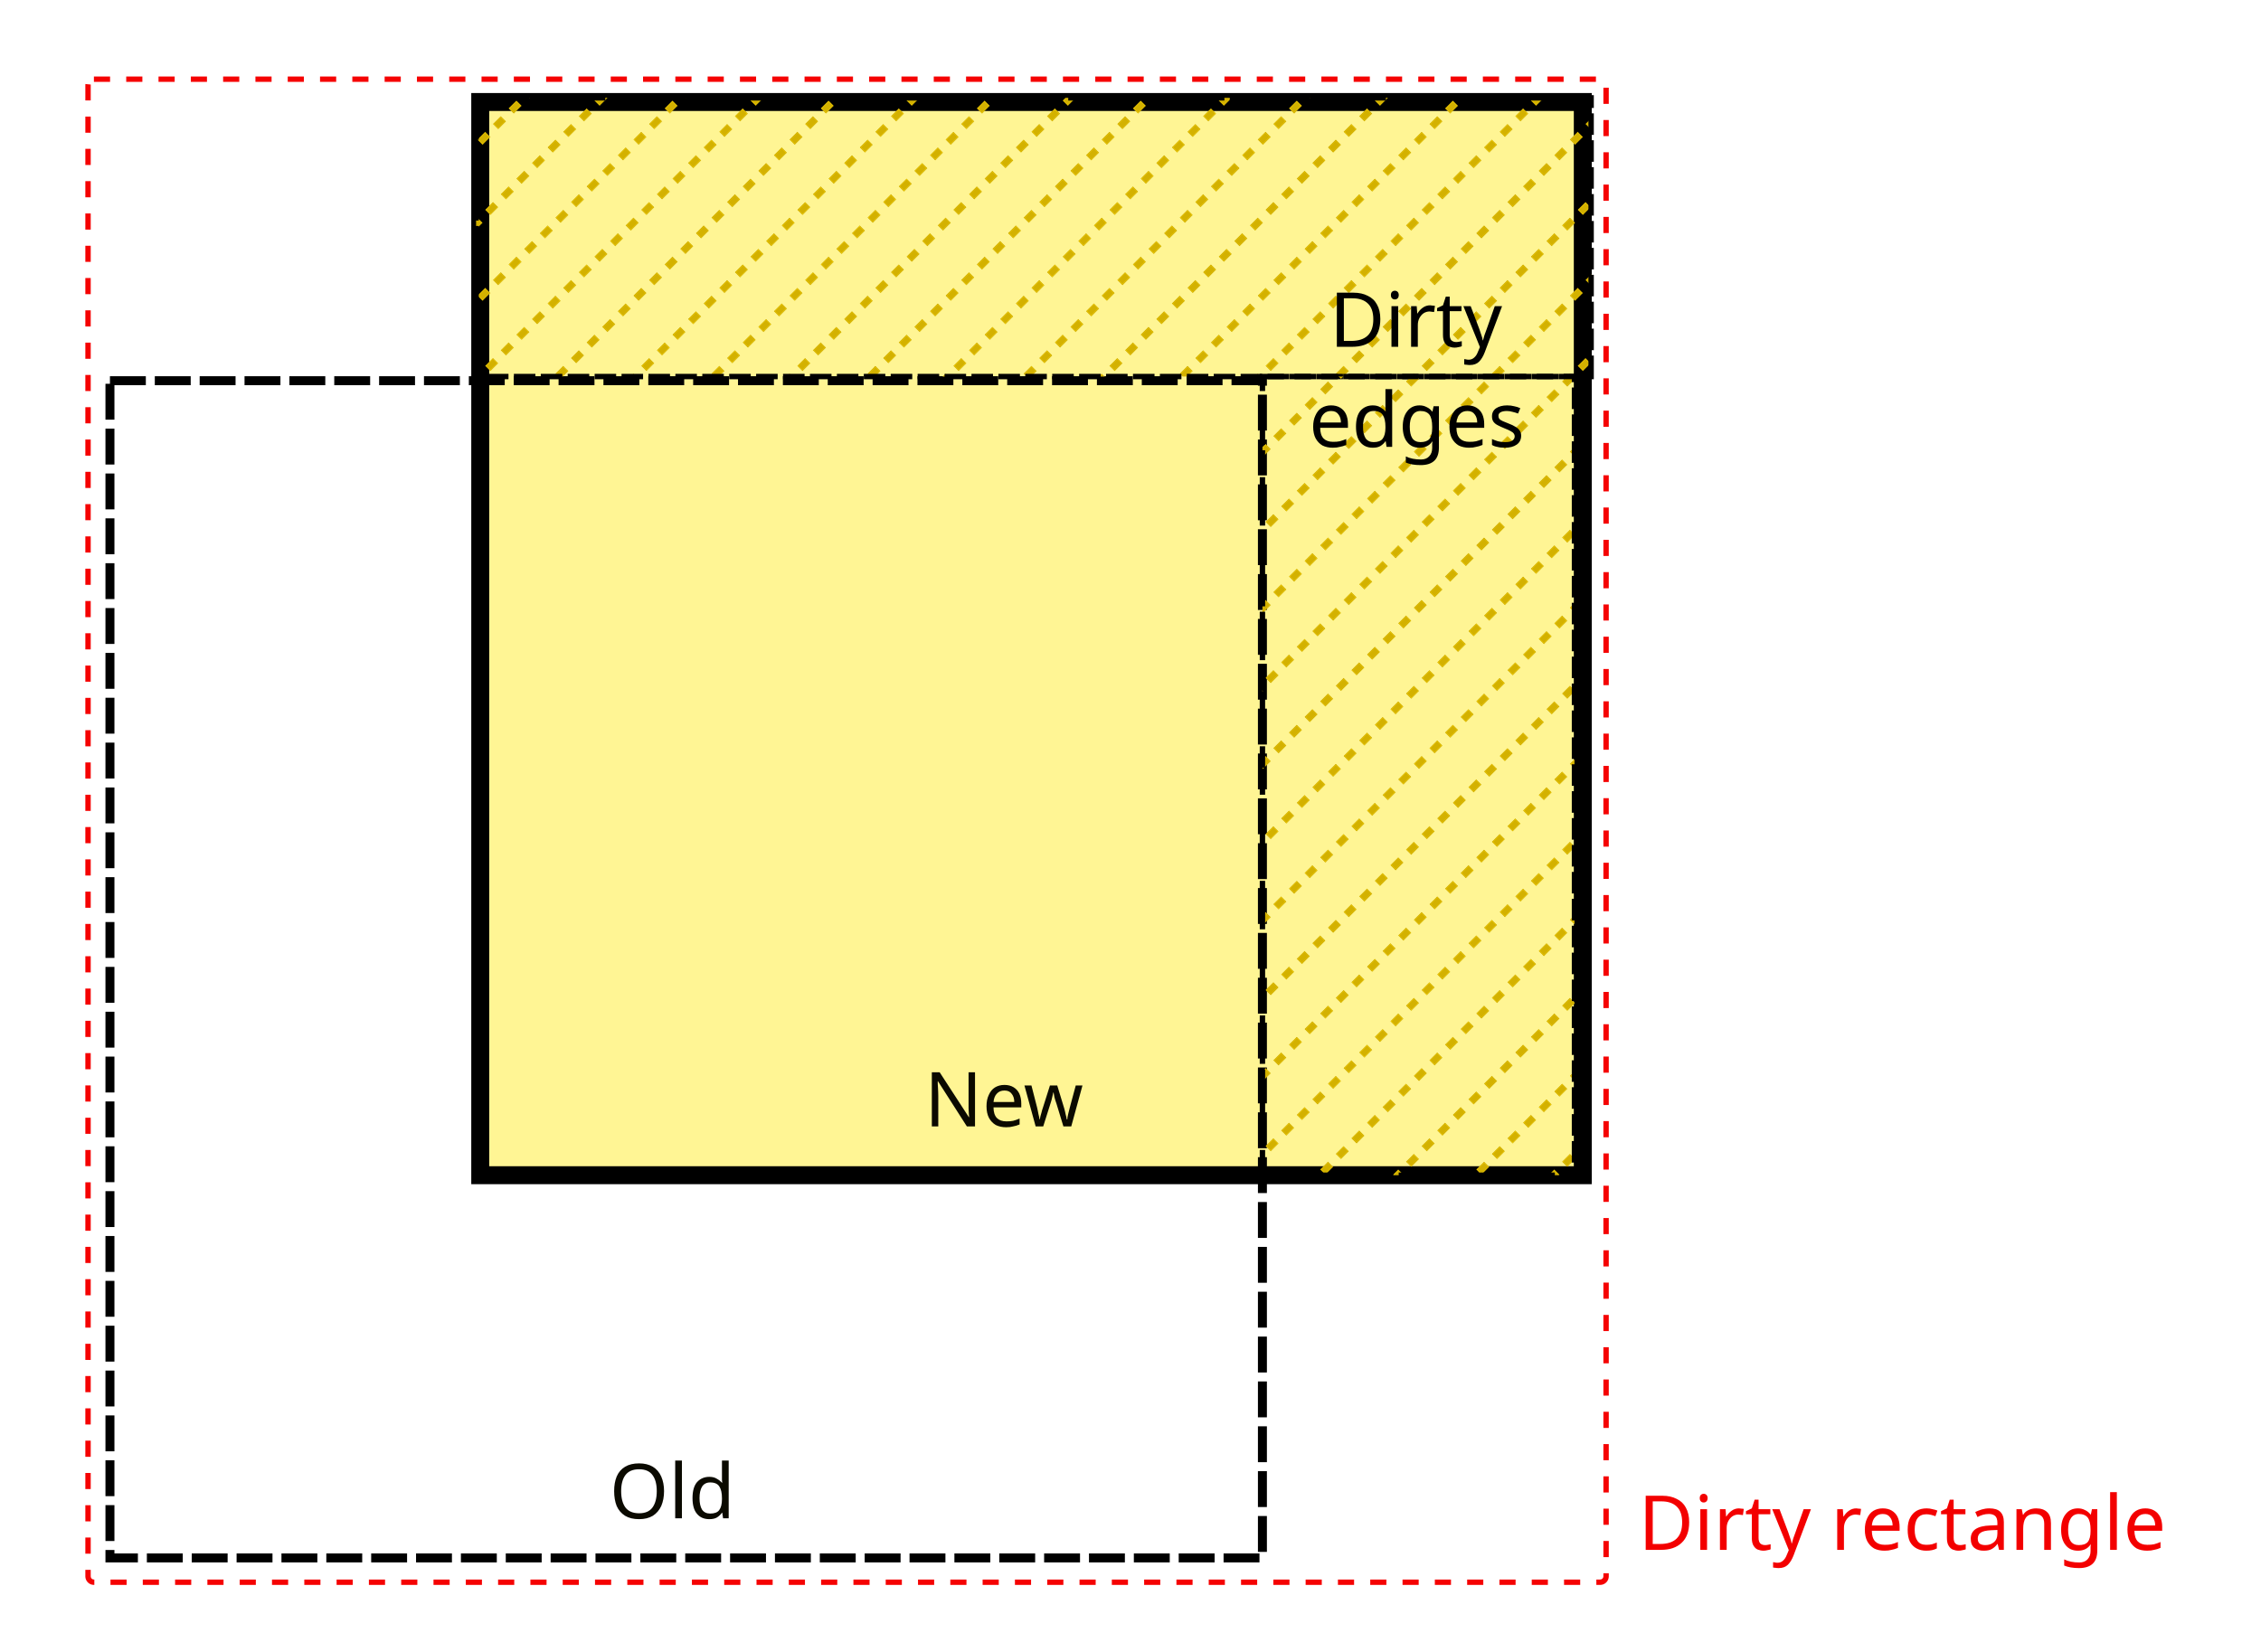
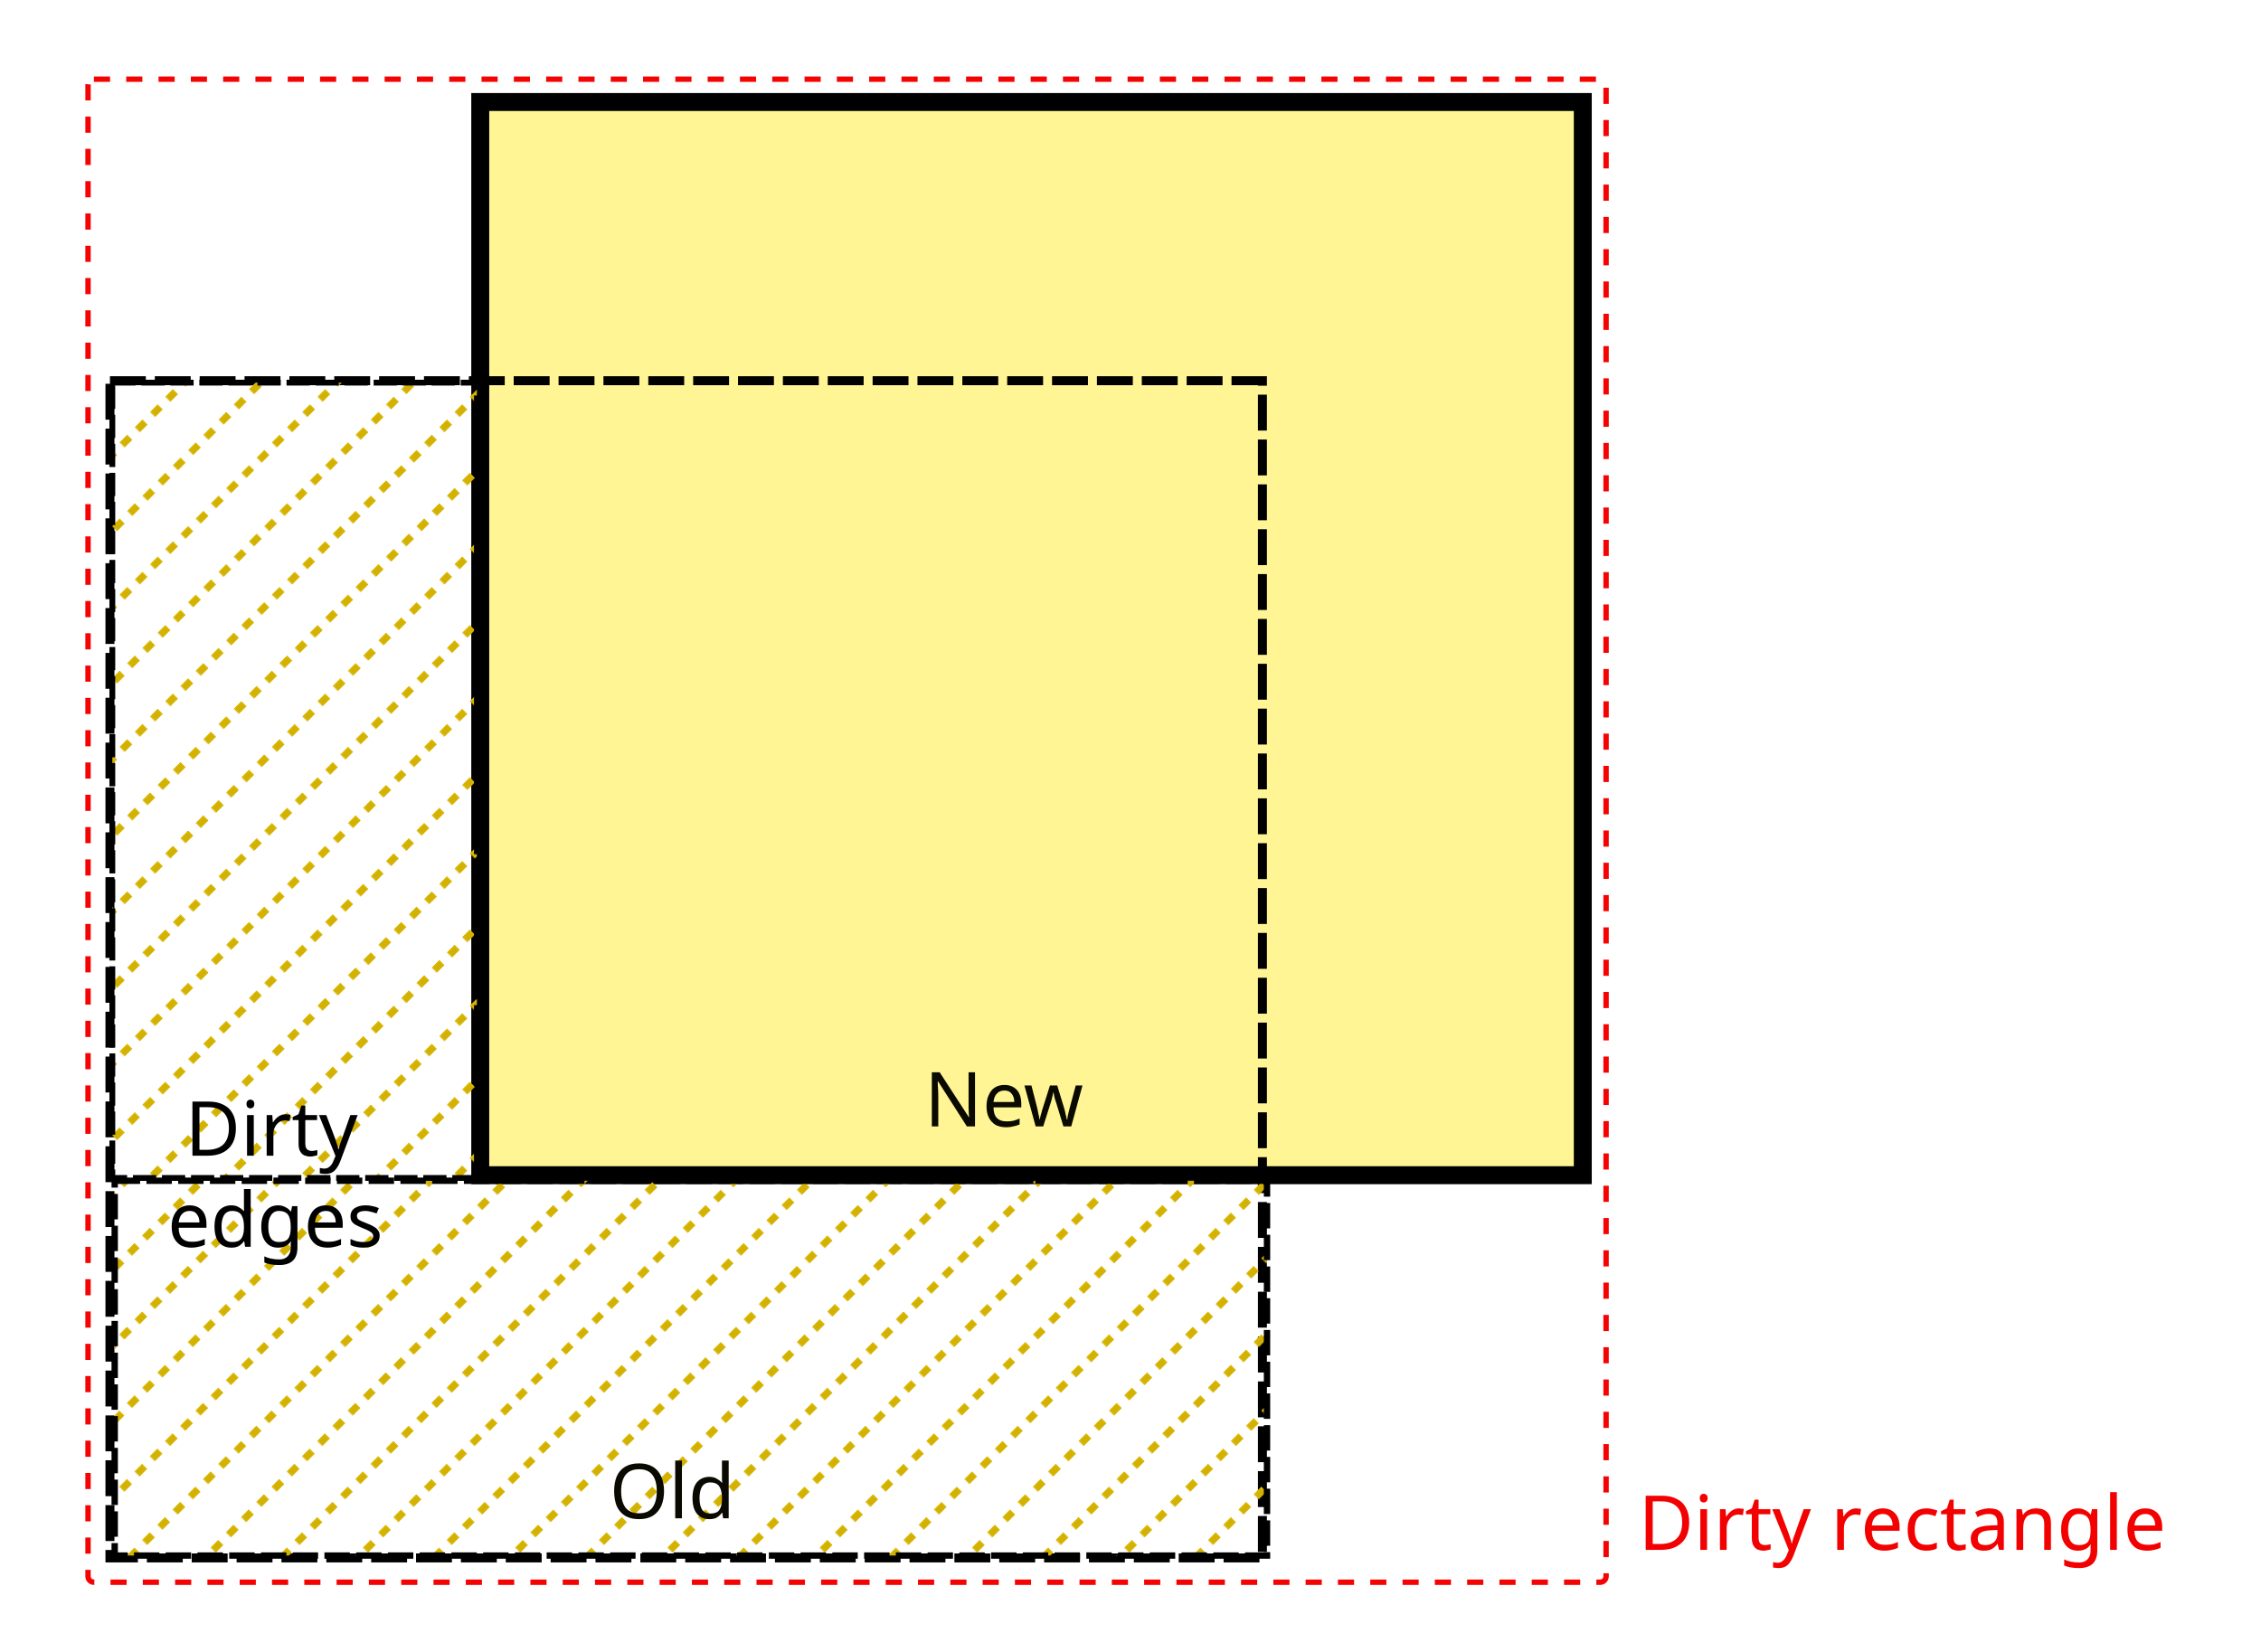
<svg xmlns="http://www.w3.org/2000/svg" xmlns:xlink="http://www.w3.org/1999/xlink" width="125.995mm" height="92.076mm" viewBox="0 0 125.995 92.076" version="1.1" id="svg1">
  <defs id="defs1">
-     <pattern xlink:href="#Strips1_1.5" preserveAspectRatio="xMidYMid" id="pattern8" patternTransform="matrix(0.2899138,0.2899138,-0.2899138,0.2899138,4.754341,4.262512)" x="0" y="0" width="7.5" height="3" />
-     <pattern xlink:href="#Strips1_1.5" preserveAspectRatio="xMidYMid" id="pattern7" patternTransform="matrix(0.2899138,0.2899138,-0.2899138,0.2899138,4.754341,4.262512)" x="0" y="0" width="7.5" height="3" />
+     <pattern xlink:href="#Strips1_1.5" preserveAspectRatio="xMidYMid" id="pattern8" patternTransform="matrix(0.2828427,0.2828427,-0.2828427,0.2828427,-73.58209,4.76042)" x="0" y="0" width="7.5" height="3" />
+     <pattern xlink:href="#Strips1_1.5" preserveAspectRatio="xMidYMid" id="pattern7" patternTransform="matrix(0.2828427,0.2828427,-0.2828427,0.2828427,-16.74817,57.02534)" x="0" y="0" width="7.5" height="3" />
    <pattern patternUnits="userSpaceOnUse" width="2.5" height="1" patternTransform="translate(0,0) scale(2,2)" preserveAspectRatio="xMidYMid" id="Strips1_1.5" style="fill:#d3b100">
      <rect style="stroke:none" x="0" y="-0.5" width="1" height="2" id="rect140" />
    </pattern>
  </defs>
  <g id="layer1" transform="translate(-19.03038,-20.83468)">
    <rect style="fill:#fff594;fill-opacity:1;stroke:#000000;stroke-width:1;stroke-dasharray:none;stroke-opacity:1" id="rect1" width="61.44" height="59.817" x="45.792" y="26.52" />
    <rect style="fill:none;fill-opacity:1;stroke:#000000;stroke-width:0.5;stroke-dasharray:2, 0.5;stroke-dashoffset:0;stroke-opacity:1" id="rect2" width="64.222" height="65.614" x="25.157" y="42.054" />
-     <rect style="fill:url(#pattern7);fill-opacity:1;stroke:#000000;stroke-width:0.3;stroke-dasharray:1.2, 0.3;stroke-dashoffset:0;stroke-opacity:1" id="rect3" width="62.136" height="15.534" x="45.56" y="26.288" />
-     <rect style="fill:url(#pattern8);fill-opacity:1;stroke:#000000;stroke-width:0.3;stroke-dasharray:1.2, 0.3;stroke-dashoffset:0;stroke-opacity:1" id="rect7" width="17.389" height="44.515" x="89.38" y="41.822" />
+     <rect style="fill:url(#pattern7);fill-opacity:1;stroke:#000000;stroke-width:0.354;stroke-dasharray:1.415, 0.354;stroke-dashoffset:0;stroke-opacity:1" id="rect3" width="64.213" height="20.89" x="25.422" y="86.646" />
+     <rect style="fill:url(#pattern8);fill-opacity:1;stroke:#000000;stroke-width:0.324;stroke-dasharray:1.294, 0.324;stroke-dashoffset:0;stroke-opacity:1" id="rect7" width="20.316" height="44.328" x="25.29" y="42.162" />
    <text xml:space="preserve" style="font-style:normal;font-variant:normal;font-weight:normal;font-stretch:normal;font-size:4.233px;font-family:sans-serif;-inkscape-font-specification:'sans-serif, Normal';font-variant-ligatures:normal;font-variant-caps:normal;font-variant-numeric:normal;font-variant-east-asian:normal;text-align:start;writing-mode:lr-tb;direction:ltr;text-anchor:start;fill:#0b0a00;fill-opacity:1;stroke:none;stroke-width:0.5;stroke-dasharray:2, 0.5;stroke-dashoffset:0;stroke-opacity:1" x="70.551" y="83.616" id="text8">
      <tspan id="tspan8" style="font-style:normal;font-variant:normal;font-weight:normal;font-stretch:normal;font-size:4.233px;font-family:sans-serif;-inkscape-font-specification:'sans-serif, Normal';font-variant-ligatures:normal;font-variant-caps:normal;font-variant-numeric:normal;font-variant-east-asian:normal;fill:#0b0a00;fill-opacity:1;stroke:none;stroke-width:0.5" x="70.551" y="83.616">New</tspan>
    </text>
    <text xml:space="preserve" style="font-style:normal;font-variant:normal;font-weight:normal;font-stretch:normal;font-size:4.233px;font-family:sans-serif;-inkscape-font-specification:'sans-serif, Normal';font-variant-ligatures:normal;font-variant-caps:normal;font-variant-numeric:normal;font-variant-east-asian:normal;text-align:start;writing-mode:lr-tb;direction:ltr;text-anchor:start;fill:#0b0a00;fill-opacity:1;stroke:none;stroke-width:0.5;stroke-dasharray:2, 0.5;stroke-dashoffset:0;stroke-opacity:1" x="52.987" y="105.462" id="text9">
      <tspan id="tspan9" style="font-style:normal;font-variant:normal;font-weight:normal;font-stretch:normal;font-size:4.233px;font-family:sans-serif;-inkscape-font-specification:'sans-serif, Normal';font-variant-ligatures:normal;font-variant-caps:normal;font-variant-numeric:normal;font-variant-east-asian:normal;fill:#0b0a00;fill-opacity:1;stroke:none;stroke-width:0.5" x="52.987" y="105.462">Old</tspan>
    </text>
    <rect style="fill:none;fill-opacity:1;stroke:#f50202;stroke-width:0.3;stroke-dasharray:0.9, 0.9;stroke-dashoffset:0;stroke-opacity:1" id="rect10" width="84.594" height="83.775" x="23.936" y="25.247" ry="0.328" />
    <text xml:space="preserve" style="font-style:normal;font-variant:normal;font-weight:normal;font-stretch:normal;font-size:4.233px;font-family:sans-serif;-inkscape-font-specification:'sans-serif, Normal';font-variant-ligatures:normal;font-variant-caps:normal;font-variant-numeric:normal;font-variant-east-asian:normal;text-align:start;writing-mode:lr-tb;direction:ltr;text-anchor:start;fill:#f30000;fill-opacity:1;stroke:none;stroke-width:0.5;stroke-dasharray:1.5, 1.5;stroke-dashoffset:0;stroke-opacity:1" x="110.333" y="107.219" id="text11">
      <tspan id="tspan11" style="font-style:normal;font-variant:normal;font-weight:normal;font-stretch:normal;font-size:4.233px;font-family:sans-serif;-inkscape-font-specification:'sans-serif, Normal';font-variant-ligatures:normal;font-variant-caps:normal;font-variant-numeric:normal;font-variant-east-asian:normal;stroke-width:0.5" x="110.333" y="107.219">Dirty rectangle</tspan>
    </text>
-     <text xml:space="preserve" style="font-style:normal;font-variant:normal;font-weight:normal;font-stretch:normal;font-size:4.233px;font-family:sans-serif;-inkscape-font-specification:'sans-serif, Normal';font-variant-ligatures:normal;font-variant-caps:normal;font-variant-numeric:normal;font-variant-east-asian:normal;text-align:start;writing-mode:lr-tb;direction:ltr;text-anchor:start;fill:#000000;fill-opacity:1;stroke:none;stroke-width:0.5;stroke-dasharray:1.5, 1.5;stroke-dashoffset:0;stroke-opacity:1" x="93.12" y="40.166" id="text12">
-       <tspan id="tspan12" style="font-style:normal;font-variant:normal;font-weight:normal;font-stretch:normal;font-size:4.233px;font-family:sans-serif;-inkscape-font-specification:'sans-serif, Normal';font-variant-ligatures:normal;font-variant-caps:normal;font-variant-numeric:normal;font-variant-east-asian:normal;fill:#000000;fill-opacity:1;stroke-width:0.5" x="93.12" y="40.166">Dirty </tspan>
+     <text xml:space="preserve" style="font-style:normal;font-variant:normal;font-weight:normal;font-stretch:normal;font-size:4.233px;font-family:sans-serif;-inkscape-font-specification:'sans-serif, Normal';font-variant-ligatures:normal;font-variant-caps:normal;font-variant-numeric:normal;font-variant-east-asian:normal;text-align:start;writing-mode:lr-tb;direction:ltr;text-anchor:start;fill:#000000;fill-opacity:1;stroke:none;stroke-width:0.5;stroke-dasharray:1.5, 1.5;stroke-dashoffset:0;stroke-opacity:1" x="29.346" y="85.25" id="text12">
+       <tspan id="tspan12" style="font-style:normal;font-variant:normal;font-weight:normal;font-stretch:normal;font-size:4.233px;font-family:sans-serif;-inkscape-font-specification:'sans-serif, Normal';font-variant-ligatures:normal;font-variant-caps:normal;font-variant-numeric:normal;font-variant-east-asian:normal;fill:#000000;fill-opacity:1;stroke-width:0.5" x="29.346" y="85.25">Dirty </tspan>
    </text>
-     <text xml:space="preserve" style="font-style:normal;font-variant:normal;font-weight:normal;font-stretch:normal;font-size:4.233px;font-family:sans-serif;-inkscape-font-specification:'sans-serif, Normal';font-variant-ligatures:normal;font-variant-caps:normal;font-variant-numeric:normal;font-variant-east-asian:normal;text-align:start;writing-mode:lr-tb;direction:ltr;text-anchor:start;fill:#000000;fill-opacity:1;stroke:none;stroke-width:0.5;stroke-dasharray:1.5, 1.5;stroke-dashoffset:0;stroke-opacity:1" x="91.972" y="45.74" id="text14">
-       <tspan id="tspan14" style="font-style:normal;font-variant:normal;font-weight:normal;font-stretch:normal;font-size:4.233px;font-family:sans-serif;-inkscape-font-specification:'sans-serif, Normal';font-variant-ligatures:normal;font-variant-caps:normal;font-variant-numeric:normal;font-variant-east-asian:normal;stroke-width:0.5" x="91.972" y="45.74">edges</tspan>
+     <text xml:space="preserve" style="font-style:normal;font-variant:normal;font-weight:normal;font-stretch:normal;font-size:4.233px;font-family:sans-serif;-inkscape-font-specification:'sans-serif, Normal';font-variant-ligatures:normal;font-variant-caps:normal;font-variant-numeric:normal;font-variant-east-asian:normal;text-align:start;writing-mode:lr-tb;direction:ltr;text-anchor:start;fill:#000000;fill-opacity:1;stroke:none;stroke-width:0.5;stroke-dasharray:1.5, 1.5;stroke-dashoffset:0;stroke-opacity:1" x="28.362" y="90.332" id="text14">
+       <tspan id="tspan14" style="font-style:normal;font-variant:normal;font-weight:normal;font-stretch:normal;font-size:4.233px;font-family:sans-serif;-inkscape-font-specification:'sans-serif, Normal';font-variant-ligatures:normal;font-variant-caps:normal;font-variant-numeric:normal;font-variant-east-asian:normal;stroke-width:0.5" x="28.362" y="90.332">edges</tspan>
    </text>
  </g>
</svg>
